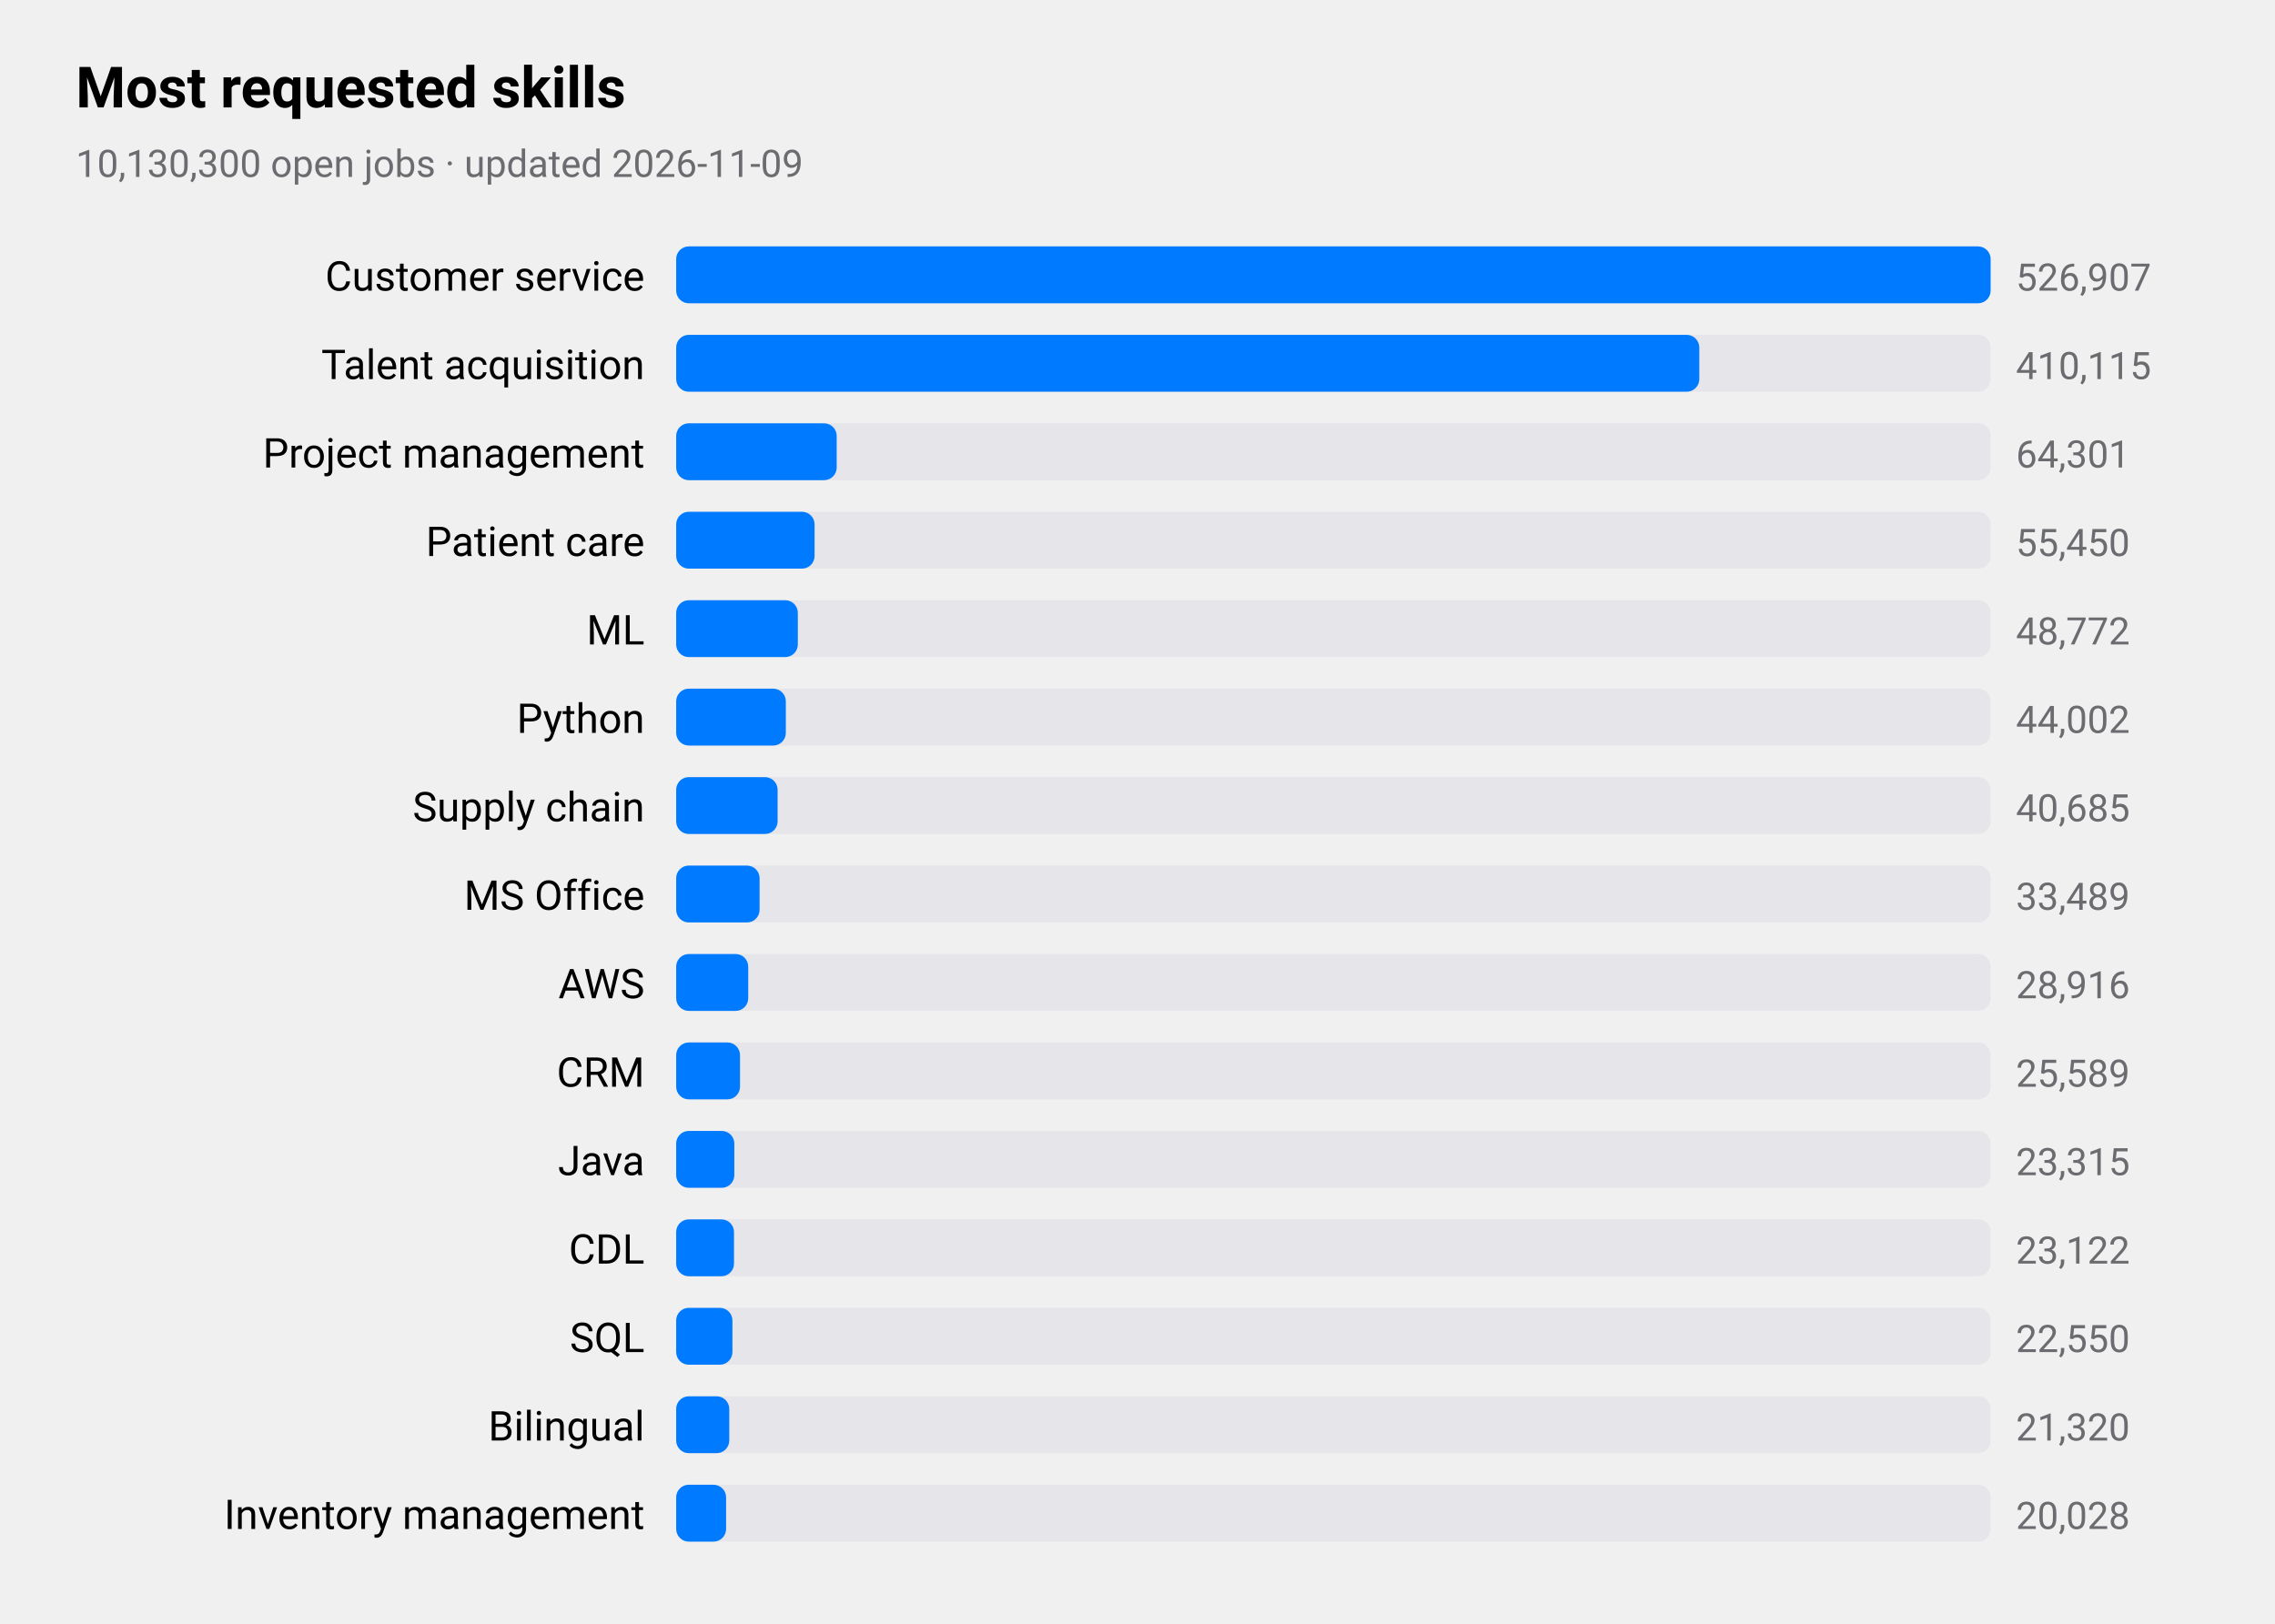
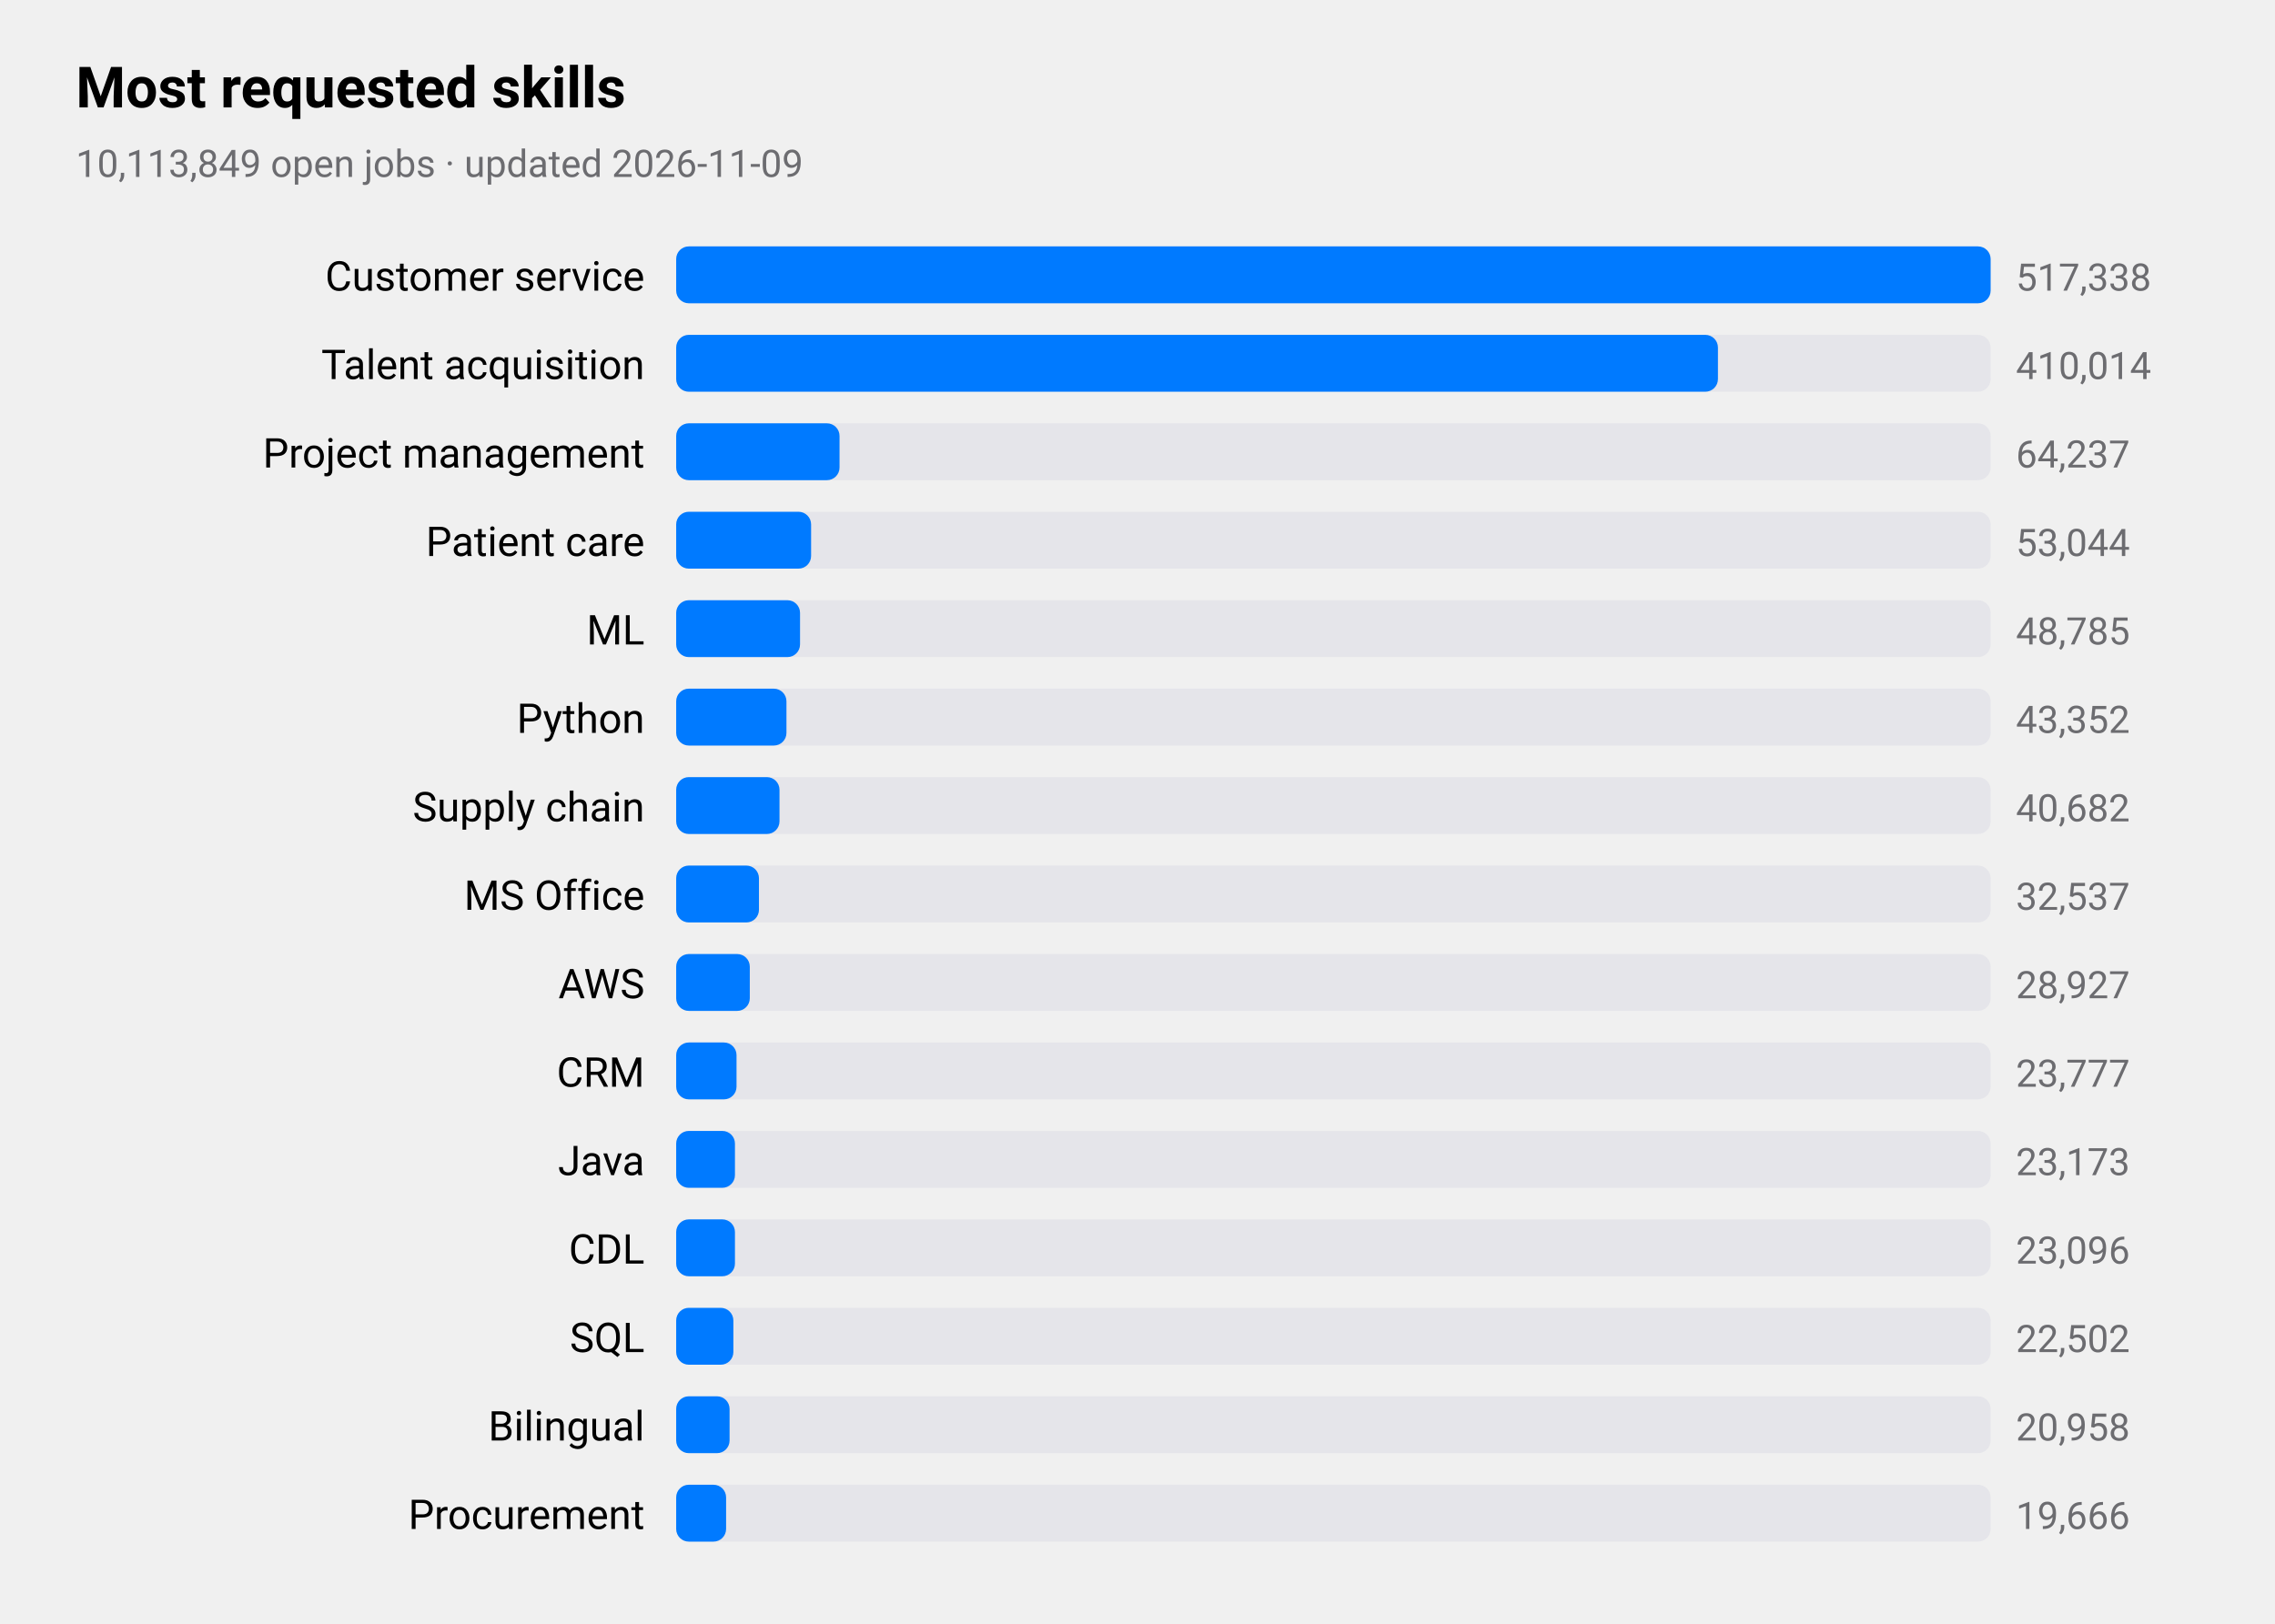
<svg xmlns="http://www.w3.org/2000/svg" viewBox="0 0 720 514" width="720" height="514" role="img" aria-label="Most requested skills">
  <style>
text{font-family:-apple-system,BlinkMacSystemFont,"SF Pro Text","Helvetica Neue","Segoe UI",Roboto,sans-serif;fill:#000}
.sub,.val,.axis{fill:#6c6c70}.bar{fill:#007aff}.track{fill:#e5e5ea}.grid{stroke:#d1d1d6}
.l1{fill:none;stroke:#007aff;stroke-width:2.5}.d1{fill:#007aff}.l2{fill:none;stroke:#ff9500;stroke-width:2.5}.d2{fill:#ff9500}
.l3{fill:none;stroke:#34c759;stroke-width:2.5}.d3{fill:#34c759}.l4{fill:none;stroke:#af52de;stroke-width:2.5}.d4{fill:#af52de}
.l5{fill:none;stroke:#ff3b30;stroke-width:2.5}.d5{fill:#ff3b30}.l6{fill:none;stroke:#00b8d4;stroke-width:2.5}.d6{fill:#00b8d4}
@media(prefers-color-scheme:dark){text{fill:#fff}.sub,.val,.axis{fill:#98989d}.bar{fill:#0a84ff}.track{fill:#2c2c2e}.grid{stroke:#38383a}
.l1{stroke:#0a84ff}.d1{fill:#0a84ff}.l2{stroke:#ff9f0a}.d2{fill:#ff9f0a}
.l3{stroke:#30d158}.d3{fill:#30d158}.l4{stroke:#bf5af2}.d4{fill:#bf5af2}.l5{stroke:#ff453a}.d5{fill:#ff453a}.l6{stroke:#40cbe0}.d6{fill:#40cbe0}}
</style>
  <text x="24" y="34" font-size="18" font-weight="600">Most requested skills</text>
-   <text class="sub" x="24" y="56" font-size="12">10,130,300 open jobs · updated 2026-11-09</text>
+   <text class="sub" x="24" y="56" font-size="12">10,113,849 open jobs · updated 2026-11-09</text>
  <text x="204" y="92" font-size="13" text-anchor="end">Customer service</text>
  <rect class="track" x="214" y="78" width="416" height="18" rx="4" />
  <rect class="bar" x="214" y="78" width="416.0" height="18" rx="4" />
-   <text class="val" x="638" y="92" font-size="12">526,907</text>
+   <text class="val" x="638" y="92" font-size="12">517,338</text>
  <text x="204" y="120" font-size="13" text-anchor="end">Talent acquisition</text>
  <rect class="track" x="214" y="106" width="416" height="18" rx="4" />
-   <rect class="bar" x="214" y="106" width="323.8" height="18" rx="4" />
-   <text class="val" x="638" y="120" font-size="12">410,115</text>
+   <rect class="bar" x="214" y="106" width="329.7" height="18" rx="4" />
+   <text class="val" x="638" y="120" font-size="12">410,014</text>
  <text x="204" y="148" font-size="13" text-anchor="end">Project management</text>
  <rect class="track" x="214" y="134" width="416" height="18" rx="4" />
-   <rect class="bar" x="214" y="134" width="50.8" height="18" rx="4" />
-   <text class="val" x="638" y="148" font-size="12">64,301</text>
+   <rect class="bar" x="214" y="134" width="51.7" height="18" rx="4" />
+   <text class="val" x="638" y="148" font-size="12">64,237</text>
  <text x="204" y="176" font-size="13" text-anchor="end">Patient care</text>
  <rect class="track" x="214" y="162" width="416" height="18" rx="4" />
-   <rect class="bar" x="214" y="162" width="43.8" height="18" rx="4" />
-   <text class="val" x="638" y="176" font-size="12">55,450</text>
+   <rect class="bar" x="214" y="162" width="42.7" height="18" rx="4" />
+   <text class="val" x="638" y="176" font-size="12">53,044</text>
  <text x="204" y="204" font-size="13" text-anchor="end">ML</text>
  <rect class="track" x="214" y="190" width="416" height="18" rx="4" />
-   <rect class="bar" x="214" y="190" width="38.5" height="18" rx="4" />
-   <text class="val" x="638" y="204" font-size="12">48,772</text>
+   <rect class="bar" x="214" y="190" width="39.2" height="18" rx="4" />
+   <text class="val" x="638" y="204" font-size="12">48,785</text>
  <text x="204" y="232" font-size="13" text-anchor="end">Python</text>
  <rect class="track" x="214" y="218" width="416" height="18" rx="4" />
-   <rect class="bar" x="214" y="218" width="34.7" height="18" rx="4" />
-   <text class="val" x="638" y="232" font-size="12">44,002</text>
+   <rect class="bar" x="214" y="218" width="34.9" height="18" rx="4" />
+   <text class="val" x="638" y="232" font-size="12">43,352</text>
  <text x="204" y="260" font-size="13" text-anchor="end">Supply chain</text>
  <rect class="track" x="214" y="246" width="416" height="18" rx="4" />
-   <rect class="bar" x="214" y="246" width="32.1" height="18" rx="4" />
-   <text class="val" x="638" y="260" font-size="12">40,685</text>
+   <rect class="bar" x="214" y="246" width="32.7" height="18" rx="4" />
+   <text class="val" x="638" y="260" font-size="12">40,682</text>
  <text x="204" y="288" font-size="13" text-anchor="end">MS Office</text>
  <rect class="track" x="214" y="274" width="416" height="18" rx="4" />
-   <rect class="bar" x="214" y="274" width="26.4" height="18" rx="4" />
-   <text class="val" x="638" y="288" font-size="12">33,489</text>
+   <rect class="bar" x="214" y="274" width="26.2" height="18" rx="4" />
+   <text class="val" x="638" y="288" font-size="12">32,537</text>
  <text x="204" y="316" font-size="13" text-anchor="end">AWS</text>
  <rect class="track" x="214" y="302" width="416" height="18" rx="4" />
-   <rect class="bar" x="214" y="302" width="22.8" height="18" rx="4" />
-   <text class="val" x="638" y="316" font-size="12">28,916</text>
+   <rect class="bar" x="214" y="302" width="23.3" height="18" rx="4" />
+   <text class="val" x="638" y="316" font-size="12">28,927</text>
  <text x="204" y="344" font-size="13" text-anchor="end">CRM</text>
  <rect class="track" x="214" y="330" width="416" height="18" rx="4" />
-   <rect class="bar" x="214" y="330" width="20.2" height="18" rx="4" />
-   <text class="val" x="638" y="344" font-size="12">25,589</text>
+   <rect class="bar" x="214" y="330" width="19.1" height="18" rx="4" />
+   <text class="val" x="638" y="344" font-size="12">23,777</text>
  <text x="204" y="372" font-size="13" text-anchor="end">Java</text>
  <rect class="track" x="214" y="358" width="416" height="18" rx="4" />
-   <rect class="bar" x="214" y="358" width="18.4" height="18" rx="4" />
-   <text class="val" x="638" y="372" font-size="12">23,315</text>
+   <rect class="bar" x="214" y="358" width="18.6" height="18" rx="4" />
+   <text class="val" x="638" y="372" font-size="12">23,173</text>
  <text x="204" y="400" font-size="13" text-anchor="end">CDL</text>
  <rect class="track" x="214" y="386" width="416" height="18" rx="4" />
-   <rect class="bar" x="214" y="386" width="18.3" height="18" rx="4" />
-   <text class="val" x="638" y="400" font-size="12">23,122</text>
+   <rect class="bar" x="214" y="386" width="18.6" height="18" rx="4" />
+   <text class="val" x="638" y="400" font-size="12">23,096</text>
  <text x="204" y="428" font-size="13" text-anchor="end">SQL</text>
  <rect class="track" x="214" y="414" width="416" height="18" rx="4" />
-   <rect class="bar" x="214" y="414" width="17.8" height="18" rx="4" />
-   <text class="val" x="638" y="428" font-size="12">22,550</text>
+   <rect class="bar" x="214" y="414" width="18.1" height="18" rx="4" />
+   <text class="val" x="638" y="428" font-size="12">22,502</text>
  <text x="204" y="456" font-size="13" text-anchor="end">Bilingual</text>
  <rect class="track" x="214" y="442" width="416" height="18" rx="4" />
-   <rect class="bar" x="214" y="442" width="16.8" height="18" rx="4" />
-   <text class="val" x="638" y="456" font-size="12">21,320</text>
-   <text x="204" y="484" font-size="13" text-anchor="end">Inventory management</text>
+   <rect class="bar" x="214" y="442" width="16.9" height="18" rx="4" />
+   <text class="val" x="638" y="456" font-size="12">20,958</text>
+   <text x="204" y="484" font-size="13" text-anchor="end">Procurement</text>
  <rect class="track" x="214" y="470" width="416" height="18" rx="4" />
  <rect class="bar" x="214" y="470" width="15.8" height="18" rx="4" />
-   <text class="val" x="638" y="484" font-size="12">20,028</text>
+   <text class="val" x="638" y="484" font-size="12">19,666</text>
</svg>
